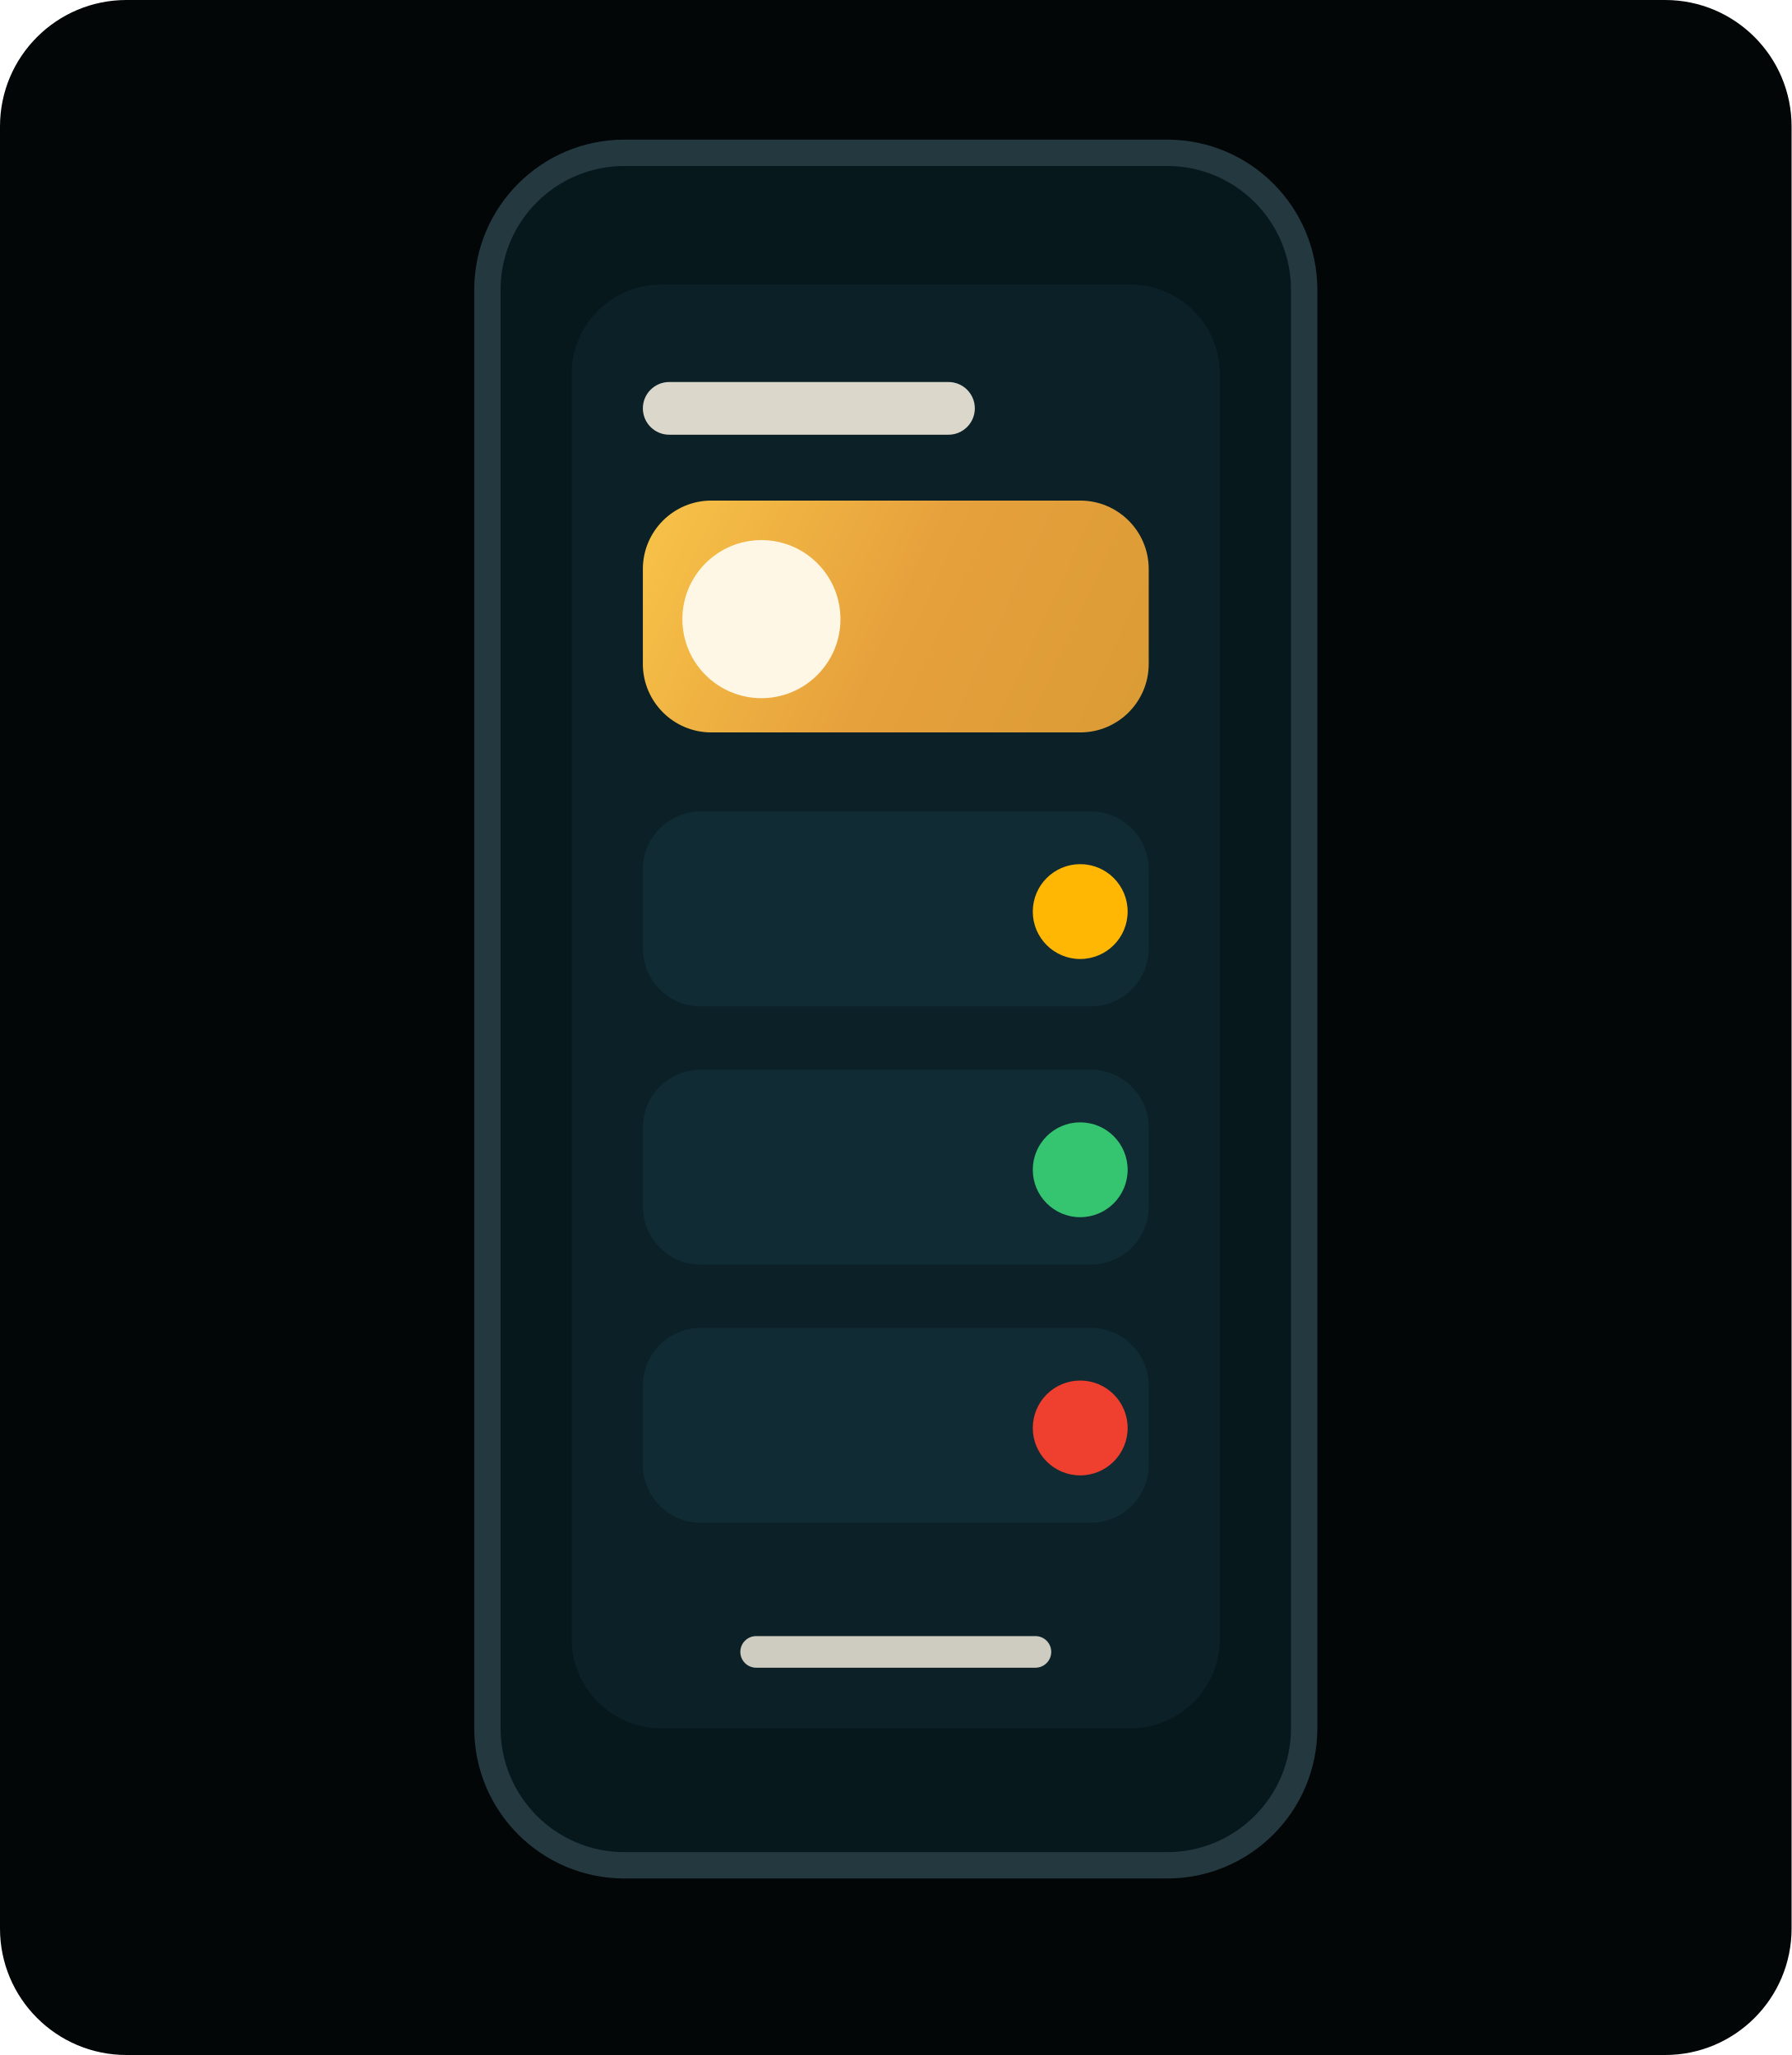
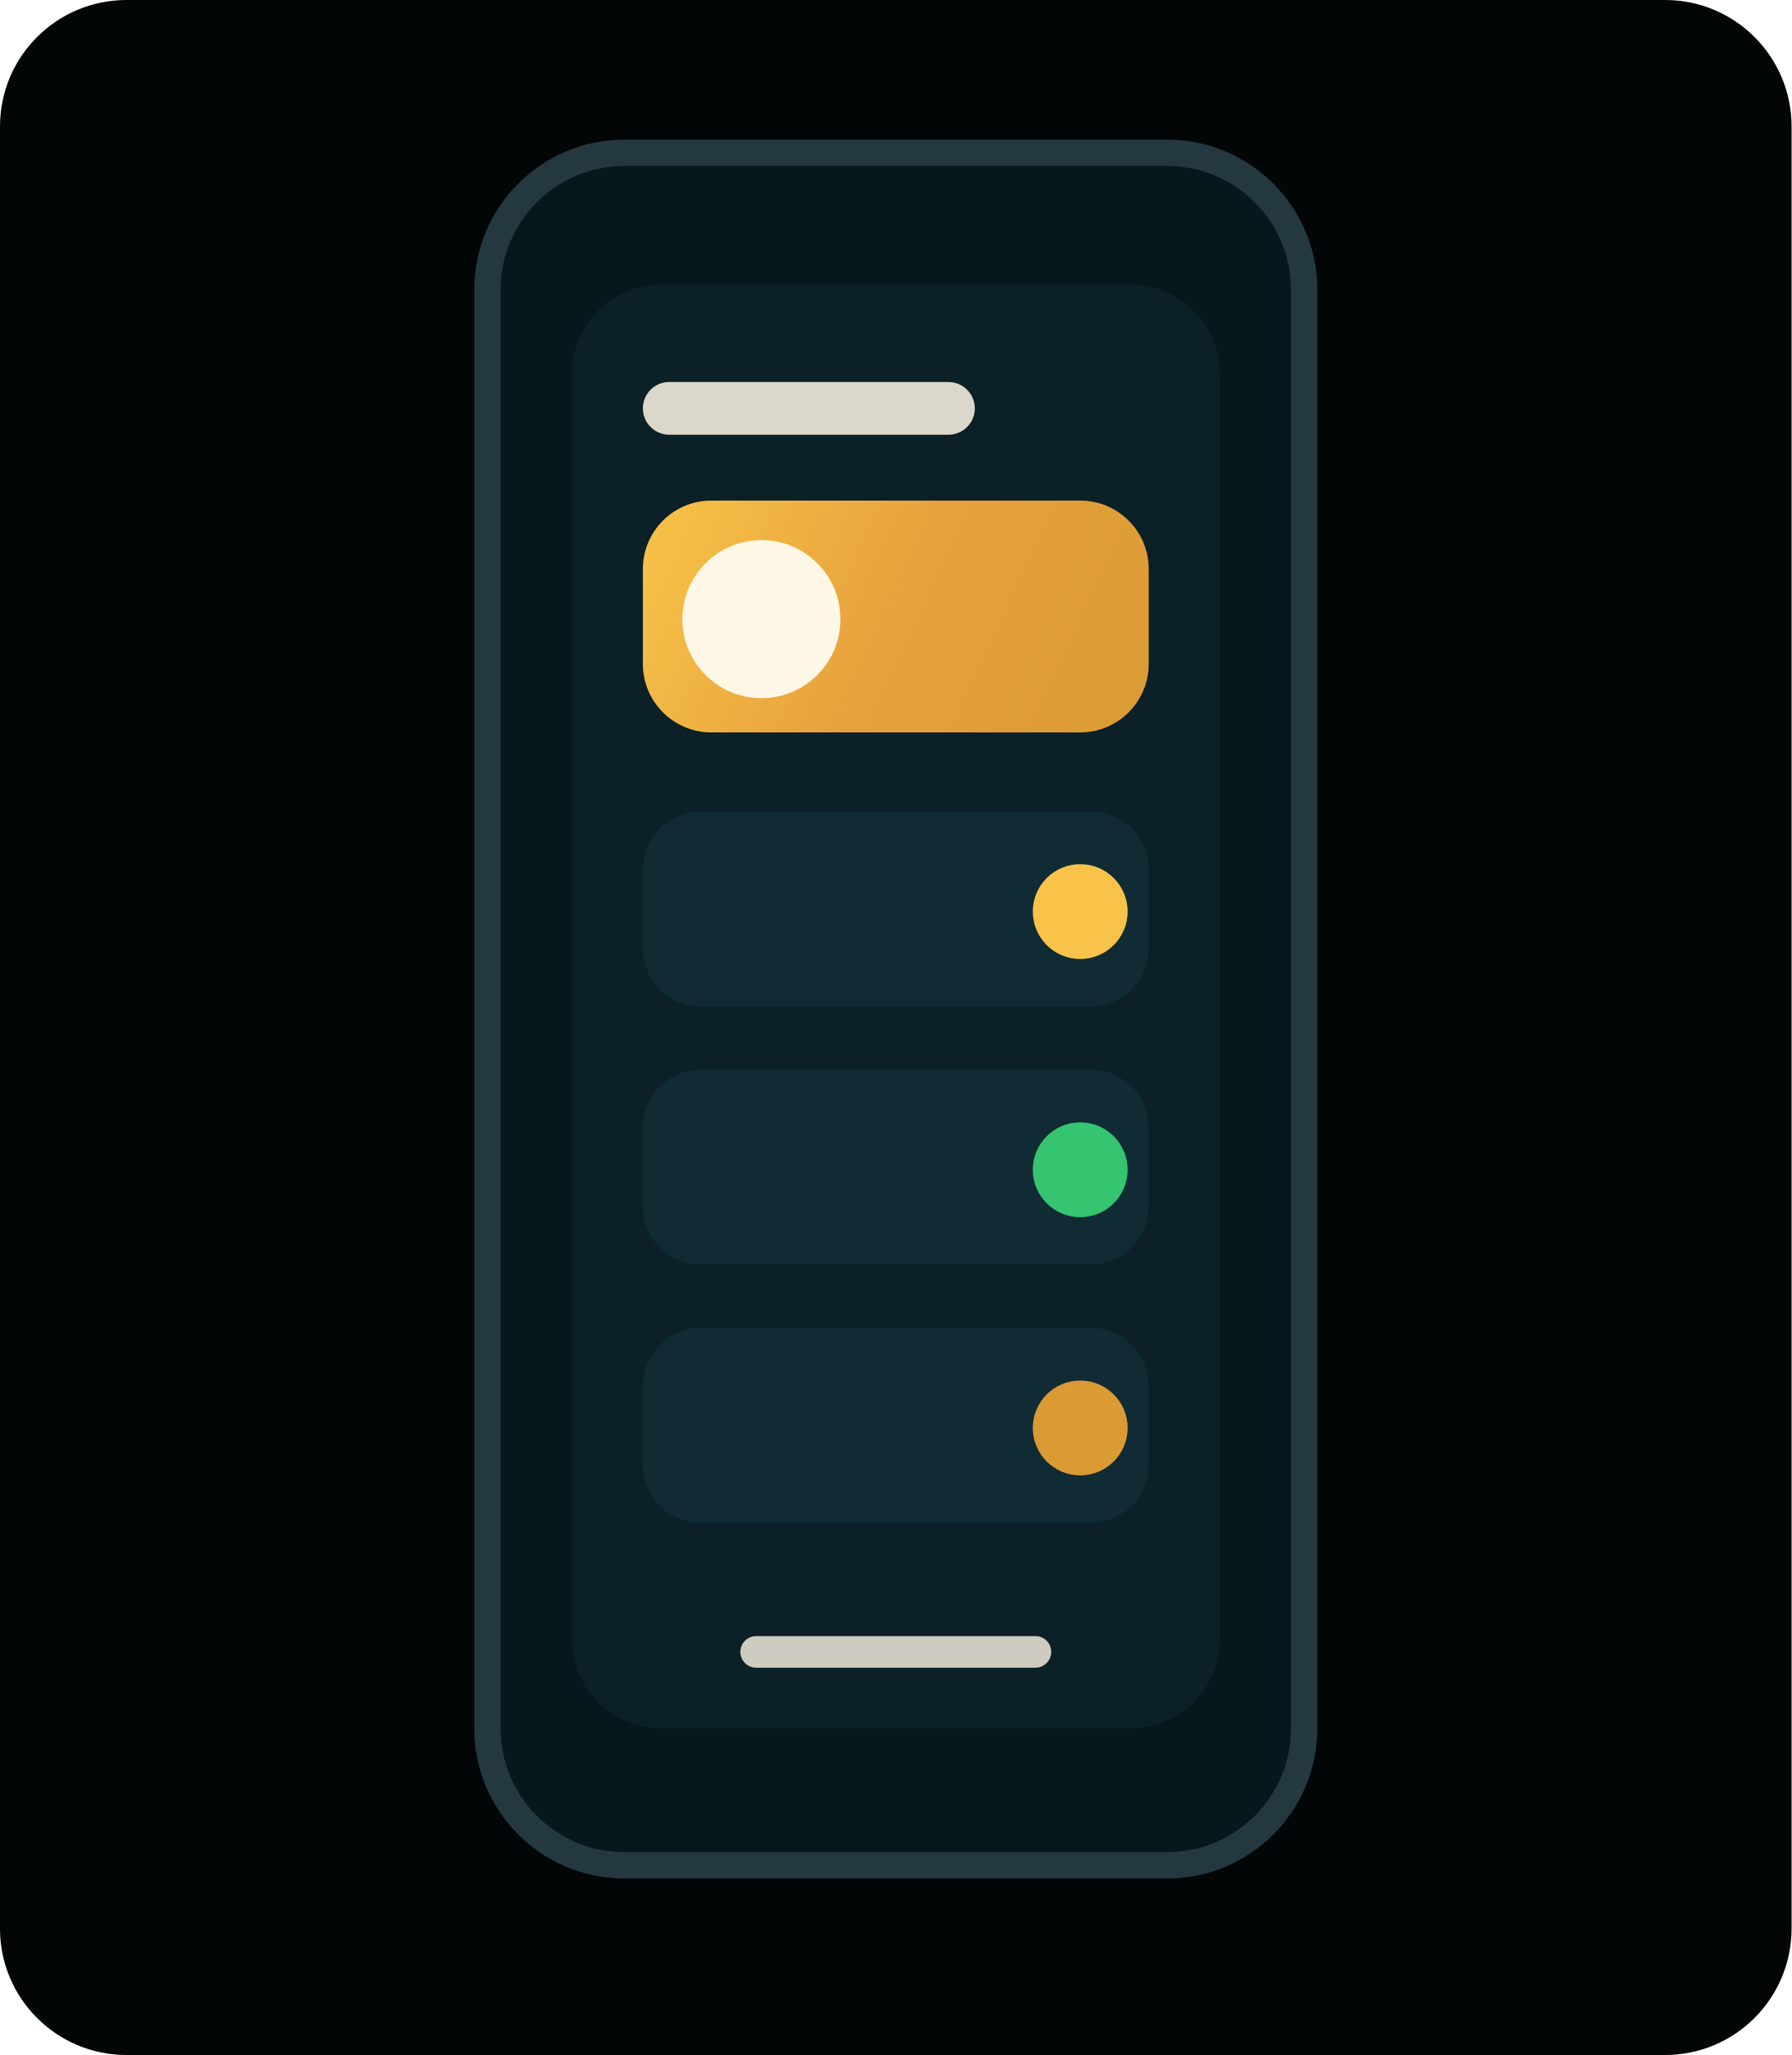
<svg xmlns="http://www.w3.org/2000/svg" width="680" height="780" viewBox="0 0 680 780" fill="none">
  <rect width="680" height="780" rx="48" fill="#020607" />
  <rect x="185" y="58" width="310" height="650" rx="52" fill="#07181D" stroke="#243840" stroke-width="10" />
  <rect x="217" y="108" width="246" height="548" rx="34" fill="#0B2027" />
  <rect x="244" y="145" width="126" height="20" rx="10" fill="#FFF7E6" opacity=".85" />
  <rect x="244" y="190" width="192" height="88" rx="26" fill="url(#phoneGradient)" />
  <circle cx="289" cy="235" r="30" fill="#FFF7E6" />
  <rect x="244" y="308" width="192" height="74" rx="22" fill="#102B34" />
  <rect x="244" y="406" width="192" height="74" rx="22" fill="#102B34" />
  <rect x="244" y="504" width="192" height="74" rx="22" fill="#102B34" />
-   <circle cx="410" cy="346" r="18" fill="#FFB703" />
+   <circle cx="410" cy="346" r="18" fill="rgb(248,195,72)" />
  <circle cx="410" cy="444" r="18" fill="#35C46F" />
-   <circle cx="410" cy="542" r="18" fill="#EF3F2E" />
+   <circle cx="410" cy="542" r="18" fill="rgb(218,155,52)" />
  <rect x="281" y="621" width="118" height="12" rx="6" fill="#FFF7E6" opacity=".8" />
  <defs>
    <linearGradient id="phoneGradient" x1="244" y1="190" x2="442" y2="282" gradientUnits="userSpaceOnUse">
      <stop stop-color="rgb(248,195,72)" />
      <stop offset=".5" stop-color="rgb(230,160,60)" />
      <stop offset="1" stop-color="rgb(218,155,52)" />
    </linearGradient>
  </defs>
</svg>
